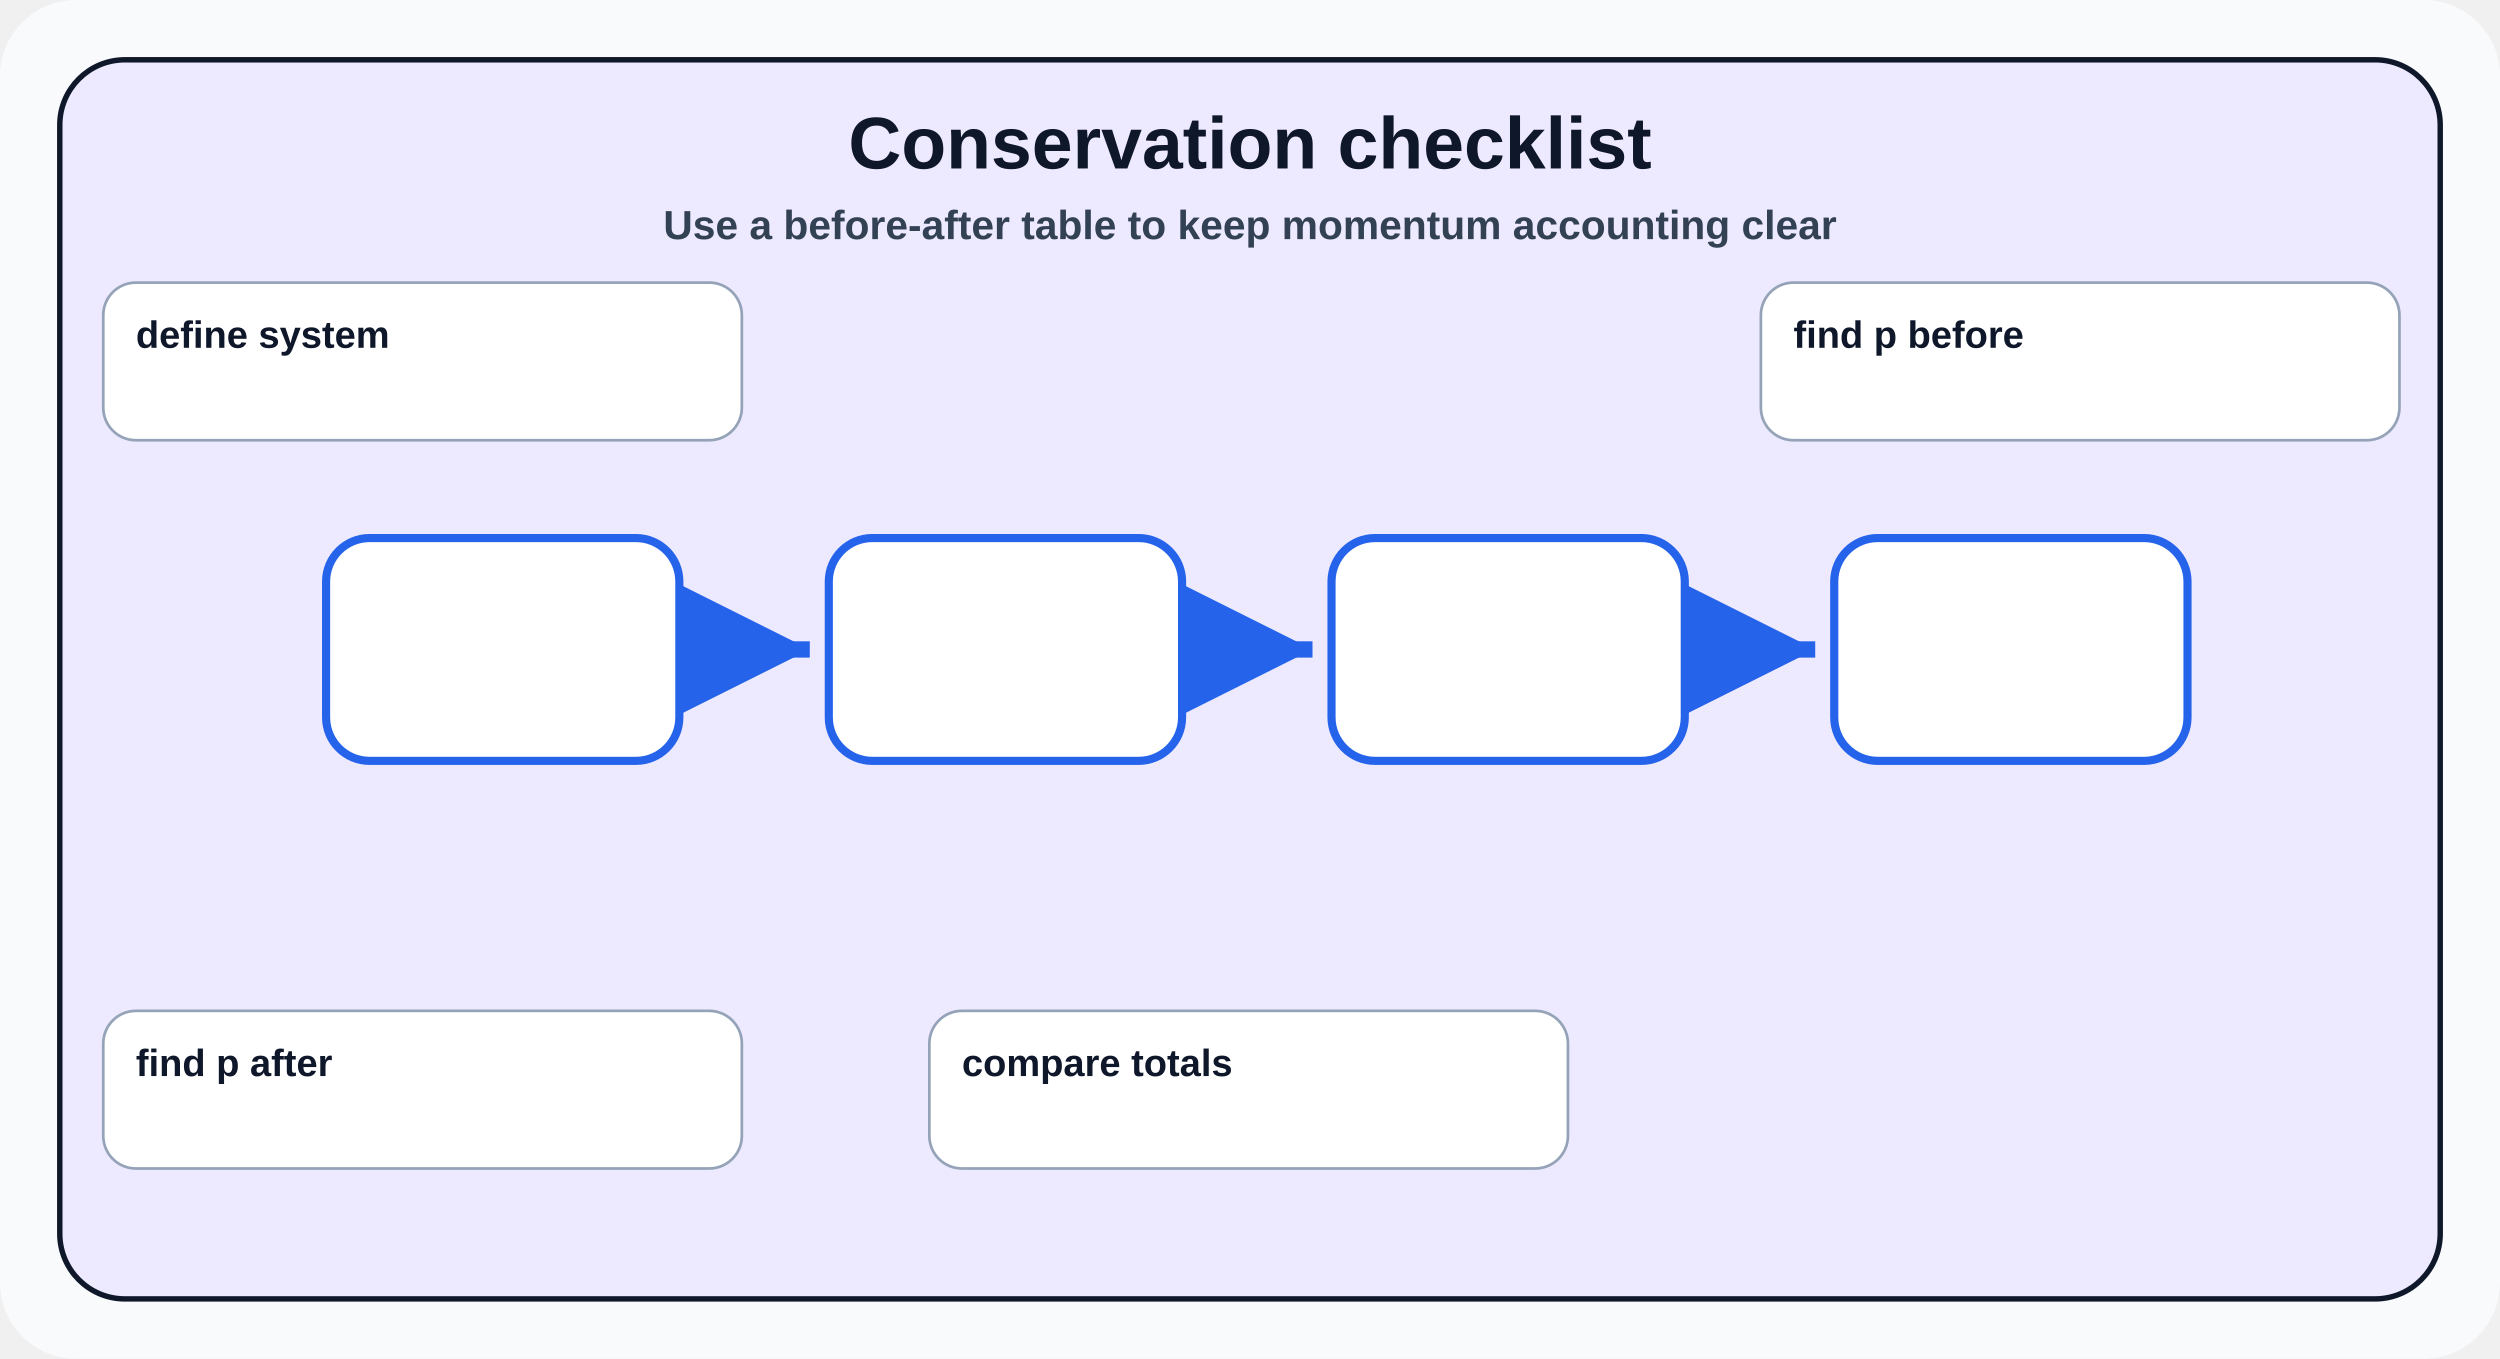
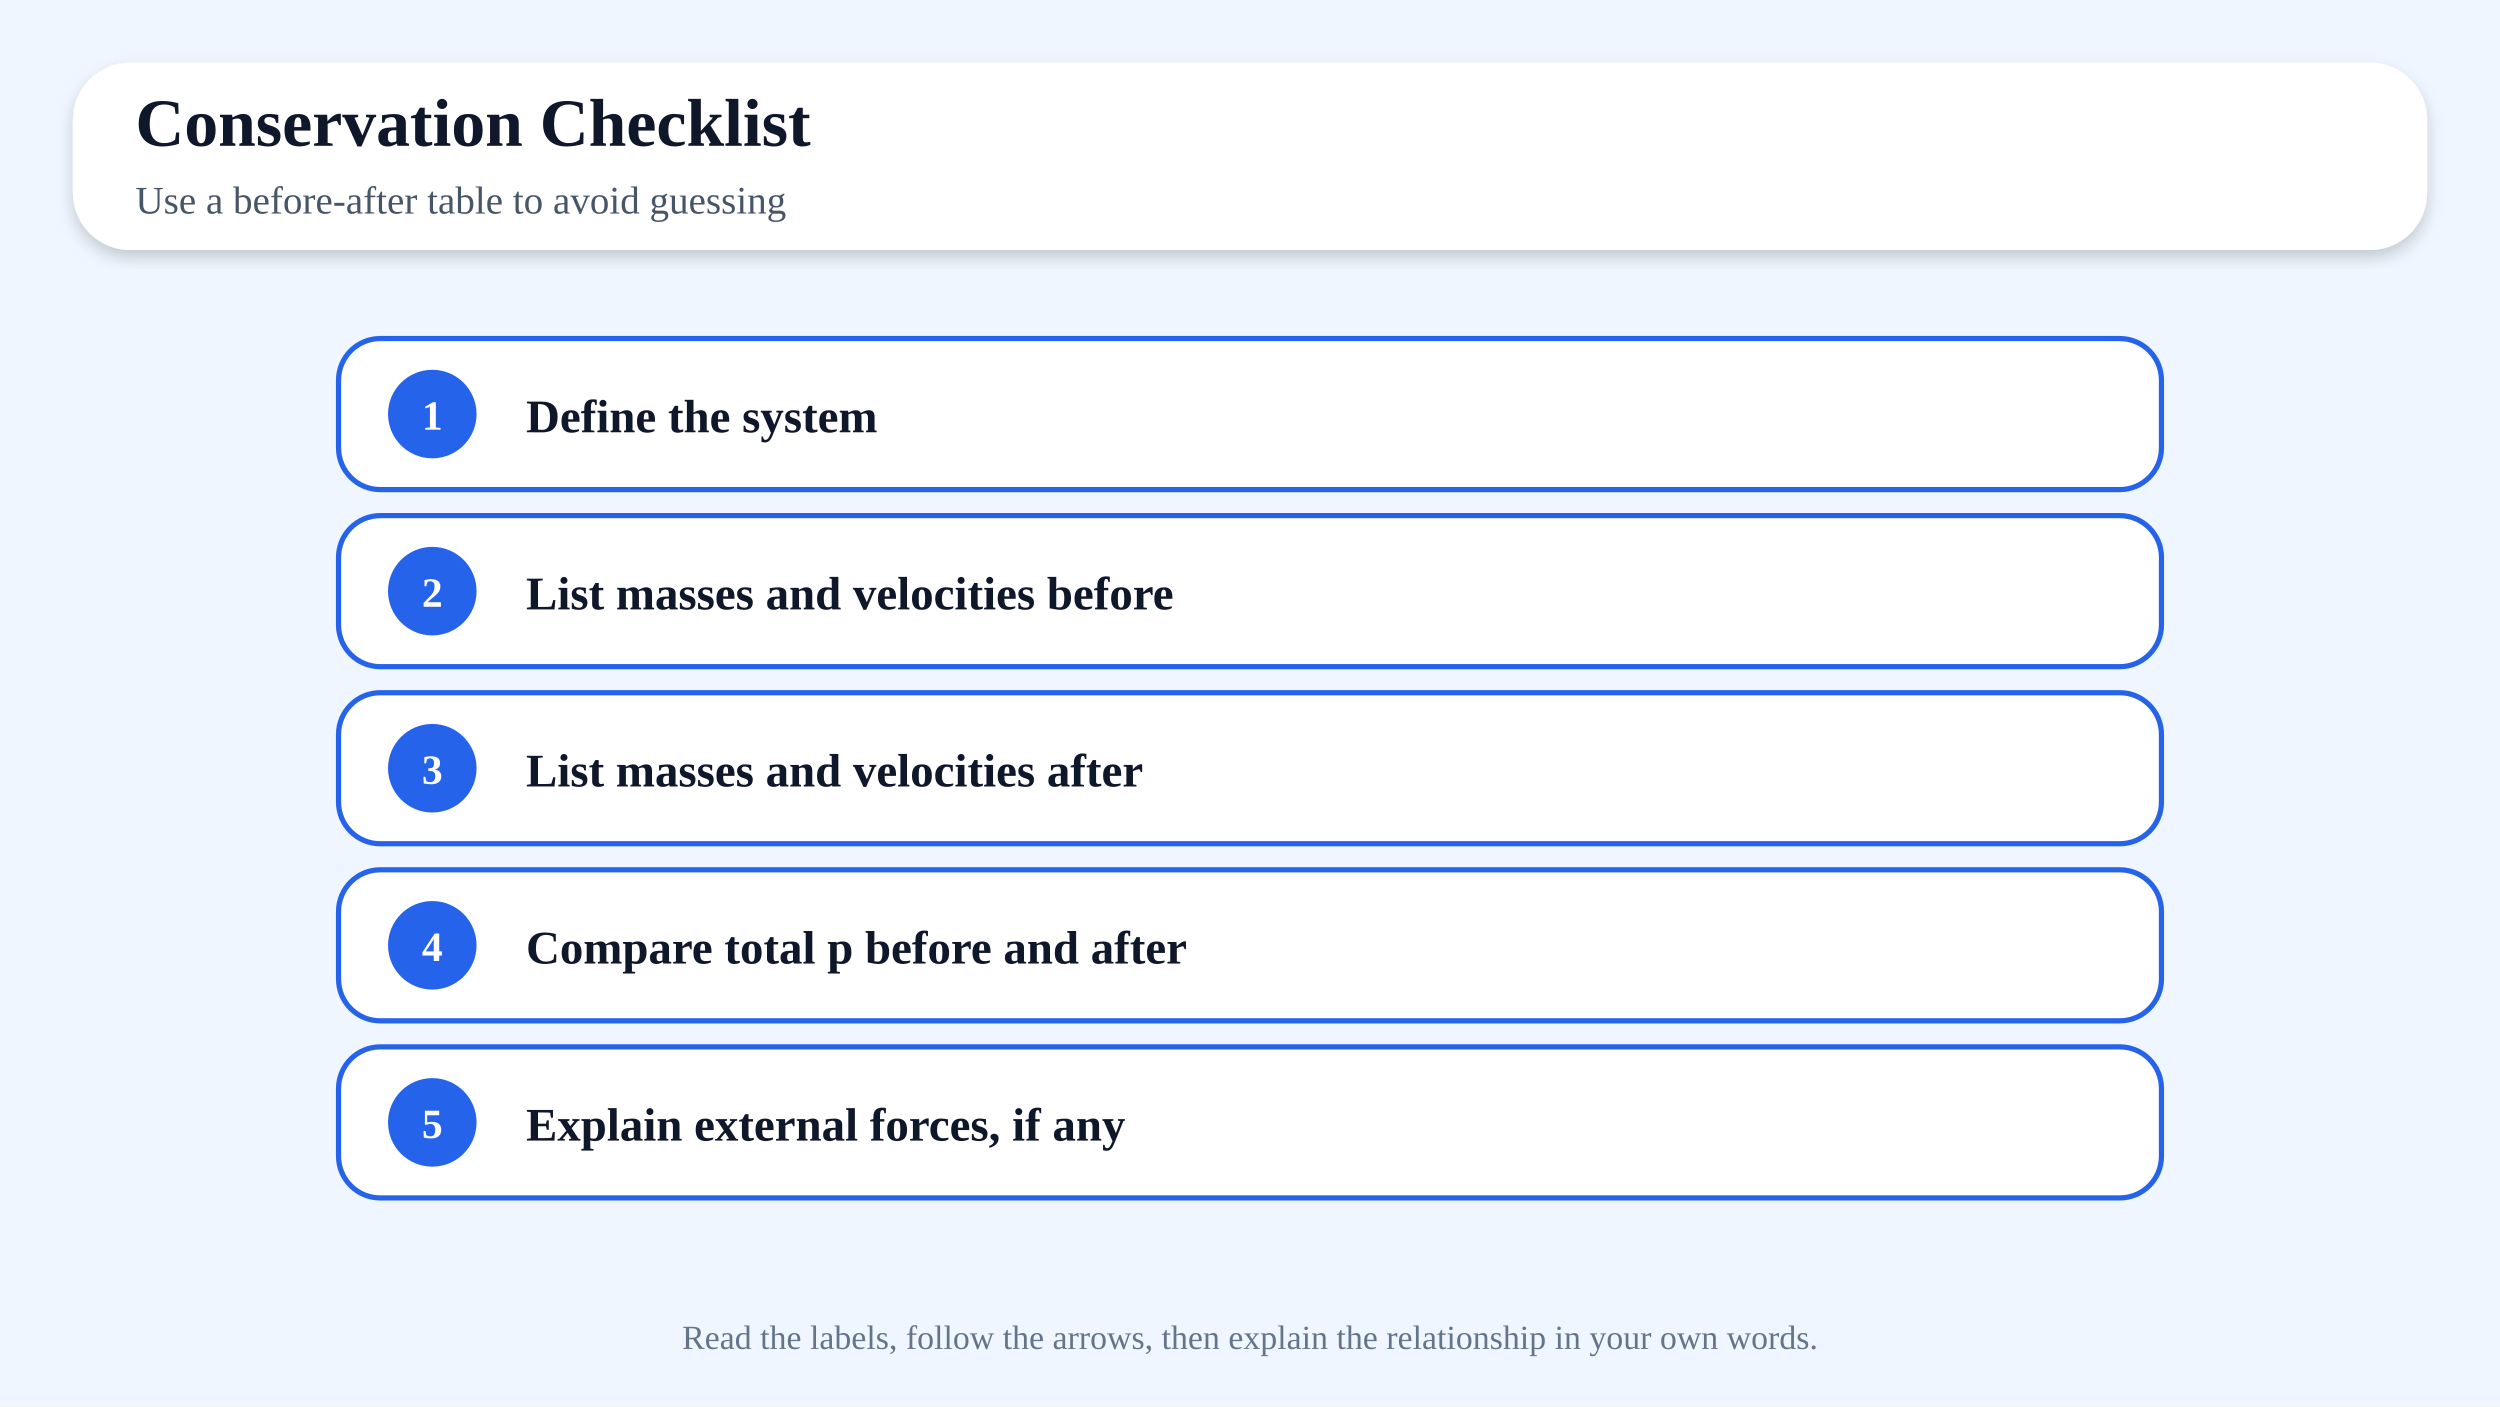
- <svg xmlns="http://www.w3.org/2000/svg" width="100%" height="500" viewBox="0 0 920 500" role="img" aria-labelledby="title desc">
-   <rect width="920" height="500" rx="28" fill="#f8fafc" />
-   <rect x="22" y="22" width="876" height="456" rx="24" fill="#ede9fe" stroke="#0f172a" stroke-width="2" />
-   <text x="460" y="62" text-anchor="middle" font-family="Arial, sans-serif" font-size="27" font-weight="800" fill="#0f172a">Conservation checklist</text>
-   <text x="460" y="88" text-anchor="middle" font-family="Arial, sans-serif" font-size="15" font-weight="600" fill="#334155">Use a before-after table to keep momentum accounting clear</text>
+ <svg xmlns="http://www.w3.org/2000/svg" width="100%" height="540" viewBox="0 0 960 540" role="img" aria-label="Conservation Checklist">
  <defs>
    <marker id="arrow" markerWidth="12" markerHeight="12" refX="10" refY="6" orient="auto">
-       <path d="M2 2 L10 6 L2 10 Z" fill="#2563eb" />
+       <path d="M2,2 L10,6 L2,10 Z" fill="#2563eb" />
    </marker>
+     <filter id="shadow" x="-10%" y="-10%" width="120%" height="120%">
+       <feDropShadow dx="0" dy="3" stdDeviation="3" flood-opacity="0.18" />
+     </filter>
  </defs>
-   <rect x="120" y="198" width="130" height="82" rx="16" fill="#ffffff" stroke="#2563eb" stroke-width="3" />
-   <path d="M255 239 L298 239" stroke="#2563eb" stroke-width="6" marker-end="url(#arrow)" />
-   <rect x="305" y="198" width="130" height="82" rx="16" fill="#ffffff" stroke="#2563eb" stroke-width="3" />
-   <path d="M440 239 L483 239" stroke="#2563eb" stroke-width="6" marker-end="url(#arrow)" />
-   <rect x="490" y="198" width="130" height="82" rx="16" fill="#ffffff" stroke="#2563eb" stroke-width="3" />
-   <path d="M625 239 L668 239" stroke="#2563eb" stroke-width="6" marker-end="url(#arrow)" />
-   <rect x="675" y="198" width="130" height="82" rx="16" fill="#ffffff" stroke="#2563eb" stroke-width="3" />
-   <rect x="38" y="104" width="235" height="58" rx="12" fill="#ffffff" stroke="#94a3b8" />
-   <text x="50" y="128" text-anchor="start" font-family="Arial, sans-serif" font-size="14" font-weight="600" fill="#0f172a">define system</text>
-   <rect x="648" y="104" width="235" height="58" rx="12" fill="#ffffff" stroke="#94a3b8" />
-   <text x="660" y="128" text-anchor="start" font-family="Arial, sans-serif" font-size="14" font-weight="600" fill="#0f172a">find p before</text>
-   <rect x="38" y="372" width="235" height="58" rx="12" fill="#ffffff" stroke="#94a3b8" />
-   <text x="50" y="396" text-anchor="start" font-family="Arial, sans-serif" font-size="14" font-weight="600" fill="#0f172a">find p after</text>
-   <rect x="342" y="372" width="235" height="58" rx="12" fill="#ffffff" stroke="#94a3b8" />
-   <text x="354" y="396" text-anchor="start" font-family="Arial, sans-serif" font-size="14" font-weight="600" fill="#0f172a">compare totals</text>
+   <rect width="960" height="540" fill="#eff6ff" />
+   <rect x="28" y="24" width="904" height="72" rx="22" fill="white" filter="url(#shadow)" />
+   <text x="52" y="56" font-size="26" font-weight="800" fill="#0f172a">Conservation Checklist</text>
+   <text x="52" y="82" font-size="15" font-weight="500" fill="#475569">Use a before-after table to avoid guessing</text>
+   <rect x="130" y="130" width="700" height="58" rx="16" fill="white" stroke="#2563eb" stroke-width="2" />
+   <circle cx="166" cy="159" r="17" fill="#2563eb" />
+   <text x="166" y="165" text-anchor="middle" font-size="16" font-weight="800" fill="white">1</text>
+   <text x="202" y="166" font-size="18" fill="#0f172a" font-weight="700" text-anchor="start">Define the system</text>
+   <rect x="130" y="198" width="700" height="58" rx="16" fill="white" stroke="#2563eb" stroke-width="2" />
+   <circle cx="166" cy="227" r="17" fill="#2563eb" />
+   <text x="166" y="233" text-anchor="middle" font-size="16" font-weight="800" fill="white">2</text>
+   <text x="202" y="234" font-size="18" fill="#0f172a" font-weight="700" text-anchor="start">List masses and velocities before</text>
+   <rect x="130" y="266" width="700" height="58" rx="16" fill="white" stroke="#2563eb" stroke-width="2" />
+   <circle cx="166" cy="295" r="17" fill="#2563eb" />
+   <text x="166" y="301" text-anchor="middle" font-size="16" font-weight="800" fill="white">3</text>
+   <text x="202" y="302" font-size="18" fill="#0f172a" font-weight="700" text-anchor="start">List masses and velocities after</text>
+   <rect x="130" y="334" width="700" height="58" rx="16" fill="white" stroke="#2563eb" stroke-width="2" />
+   <circle cx="166" cy="363" r="17" fill="#2563eb" />
+   <text x="166" y="369" text-anchor="middle" font-size="16" font-weight="800" fill="white">4</text>
+   <text x="202" y="370" font-size="18" fill="#0f172a" font-weight="700" text-anchor="start">Compare total p before and after</text>
+   <rect x="130" y="402" width="700" height="58" rx="16" fill="white" stroke="#2563eb" stroke-width="2" />
+   <circle cx="166" cy="431" r="17" fill="#2563eb" />
+   <text x="166" y="437" text-anchor="middle" font-size="16" font-weight="800" fill="white">5</text>
+   <text x="202" y="438" font-size="18" fill="#0f172a" font-weight="700" text-anchor="start">Explain external forces, if any</text>
+   <text x="480" y="518" text-anchor="middle" font-size="13" fill="#64748b">Read the labels, follow the arrows, then explain the relationship in your own words.</text>
</svg>
